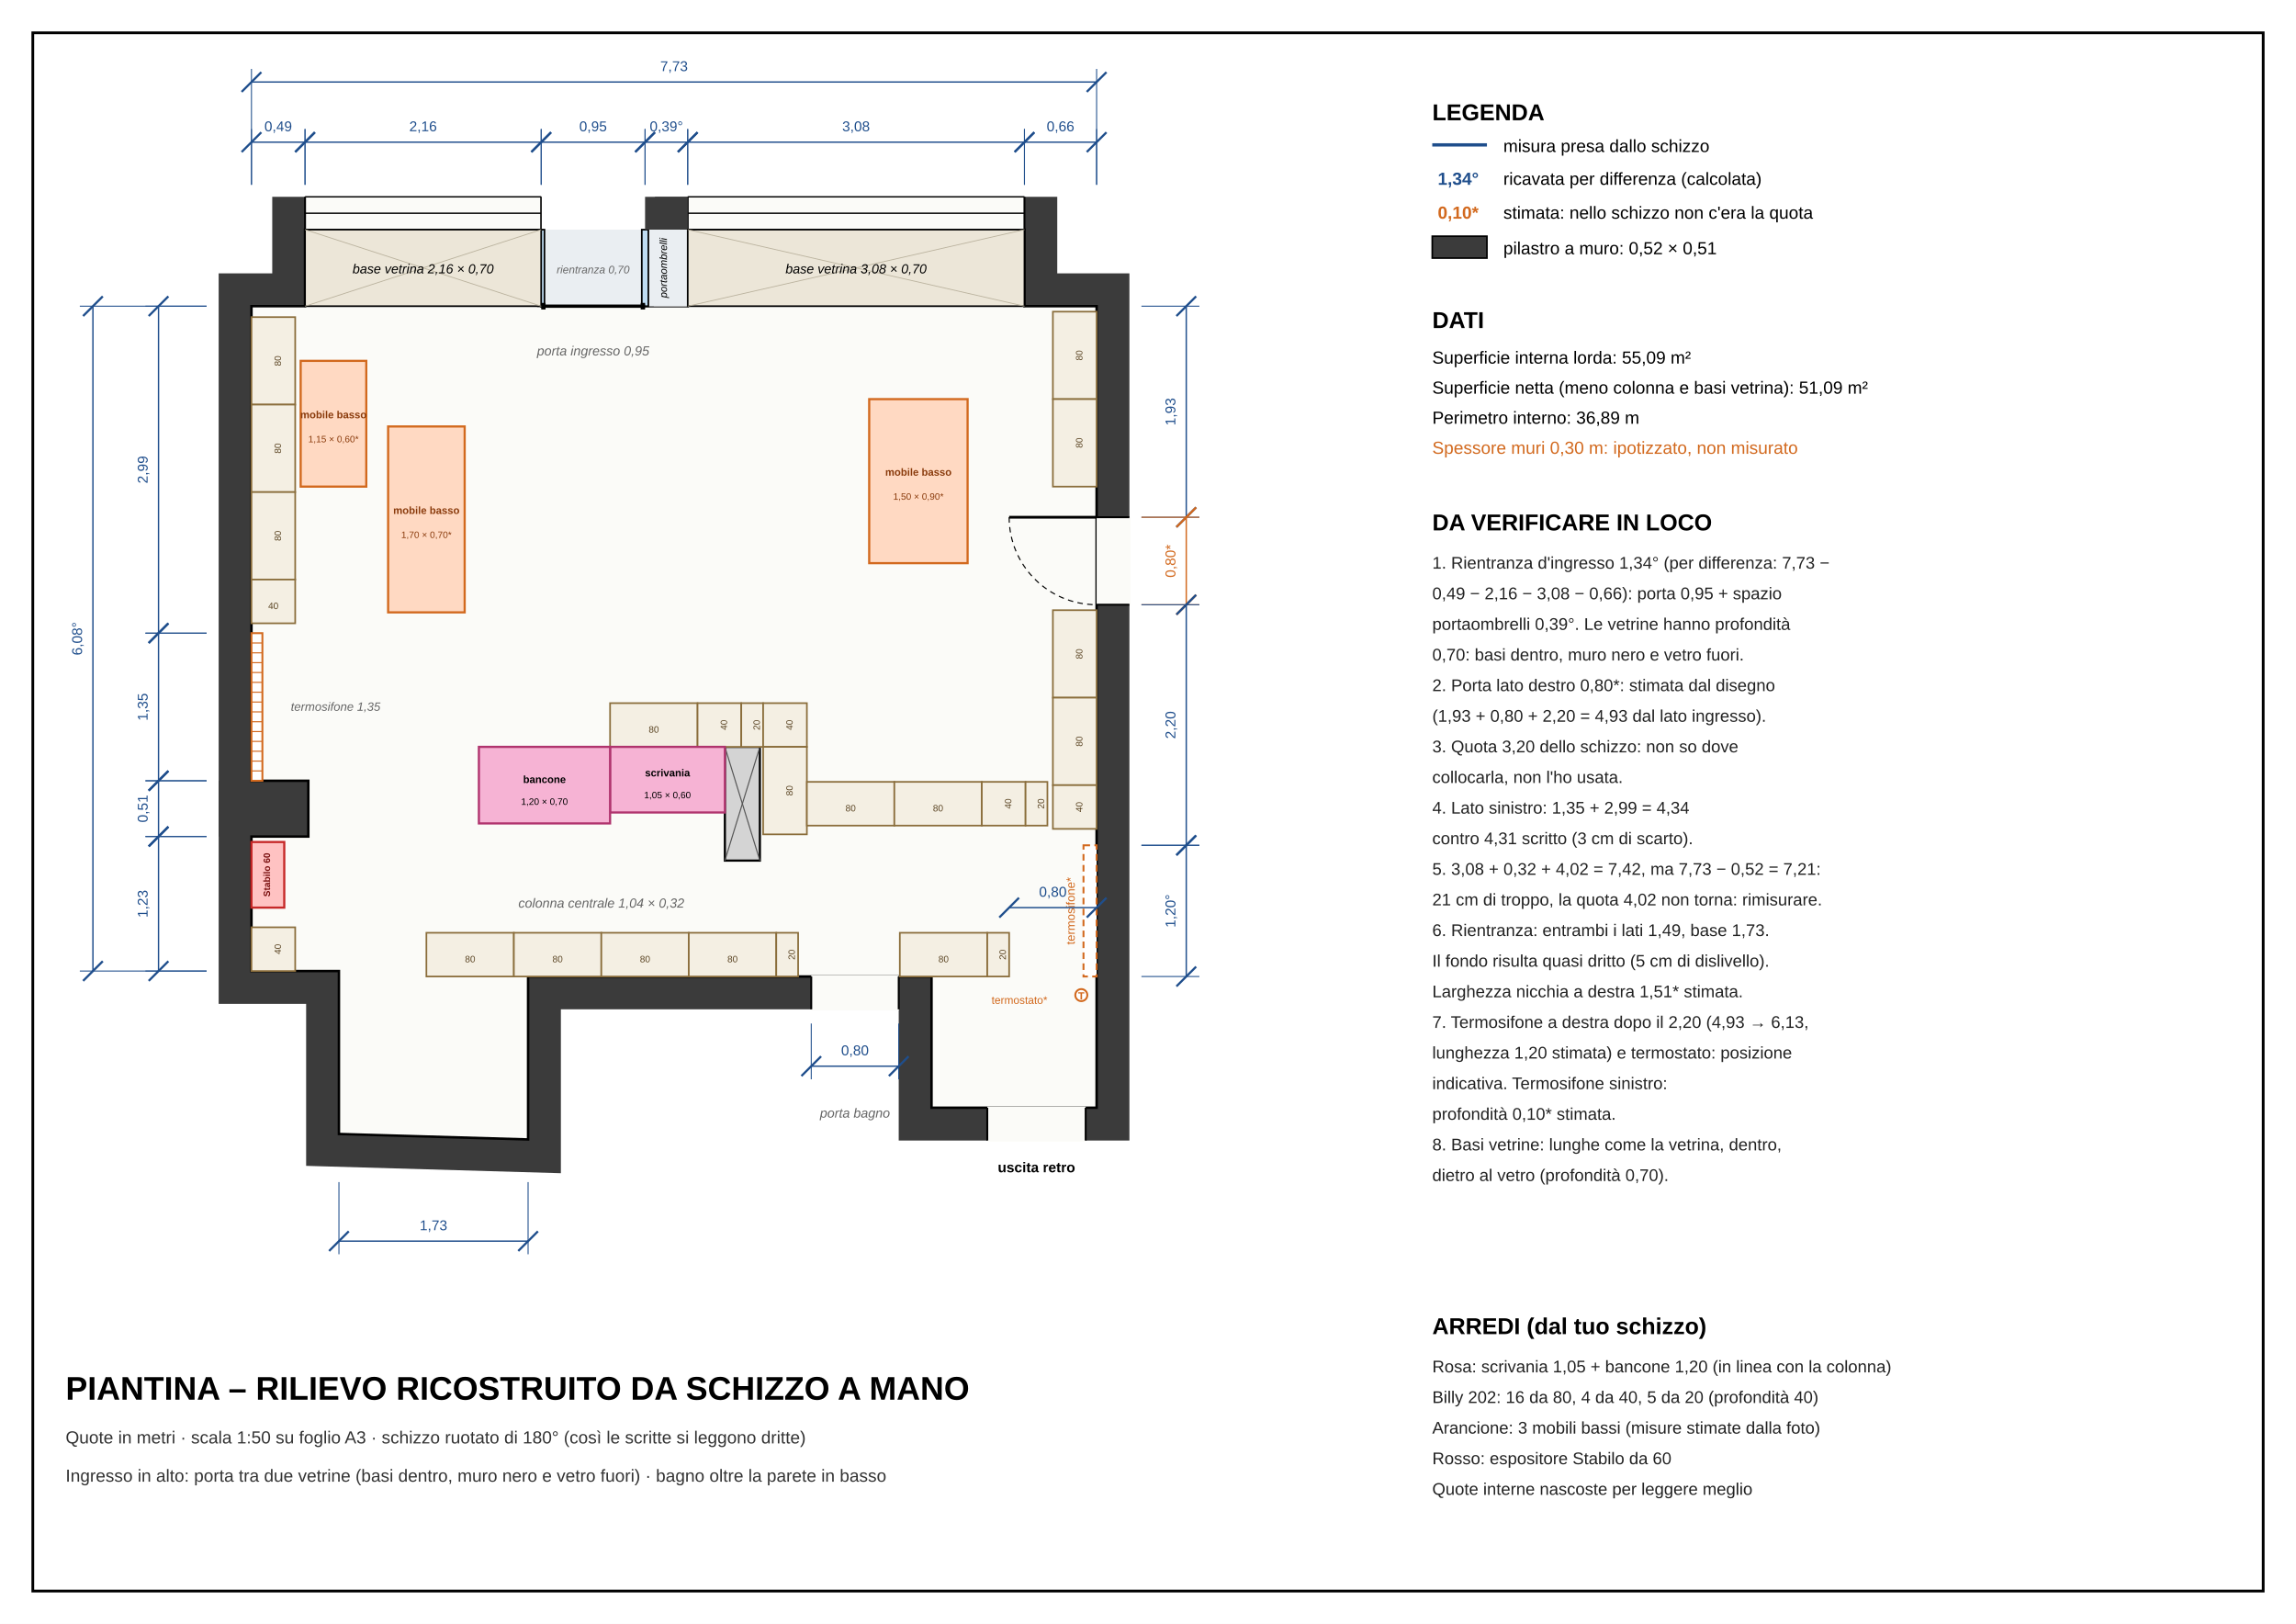
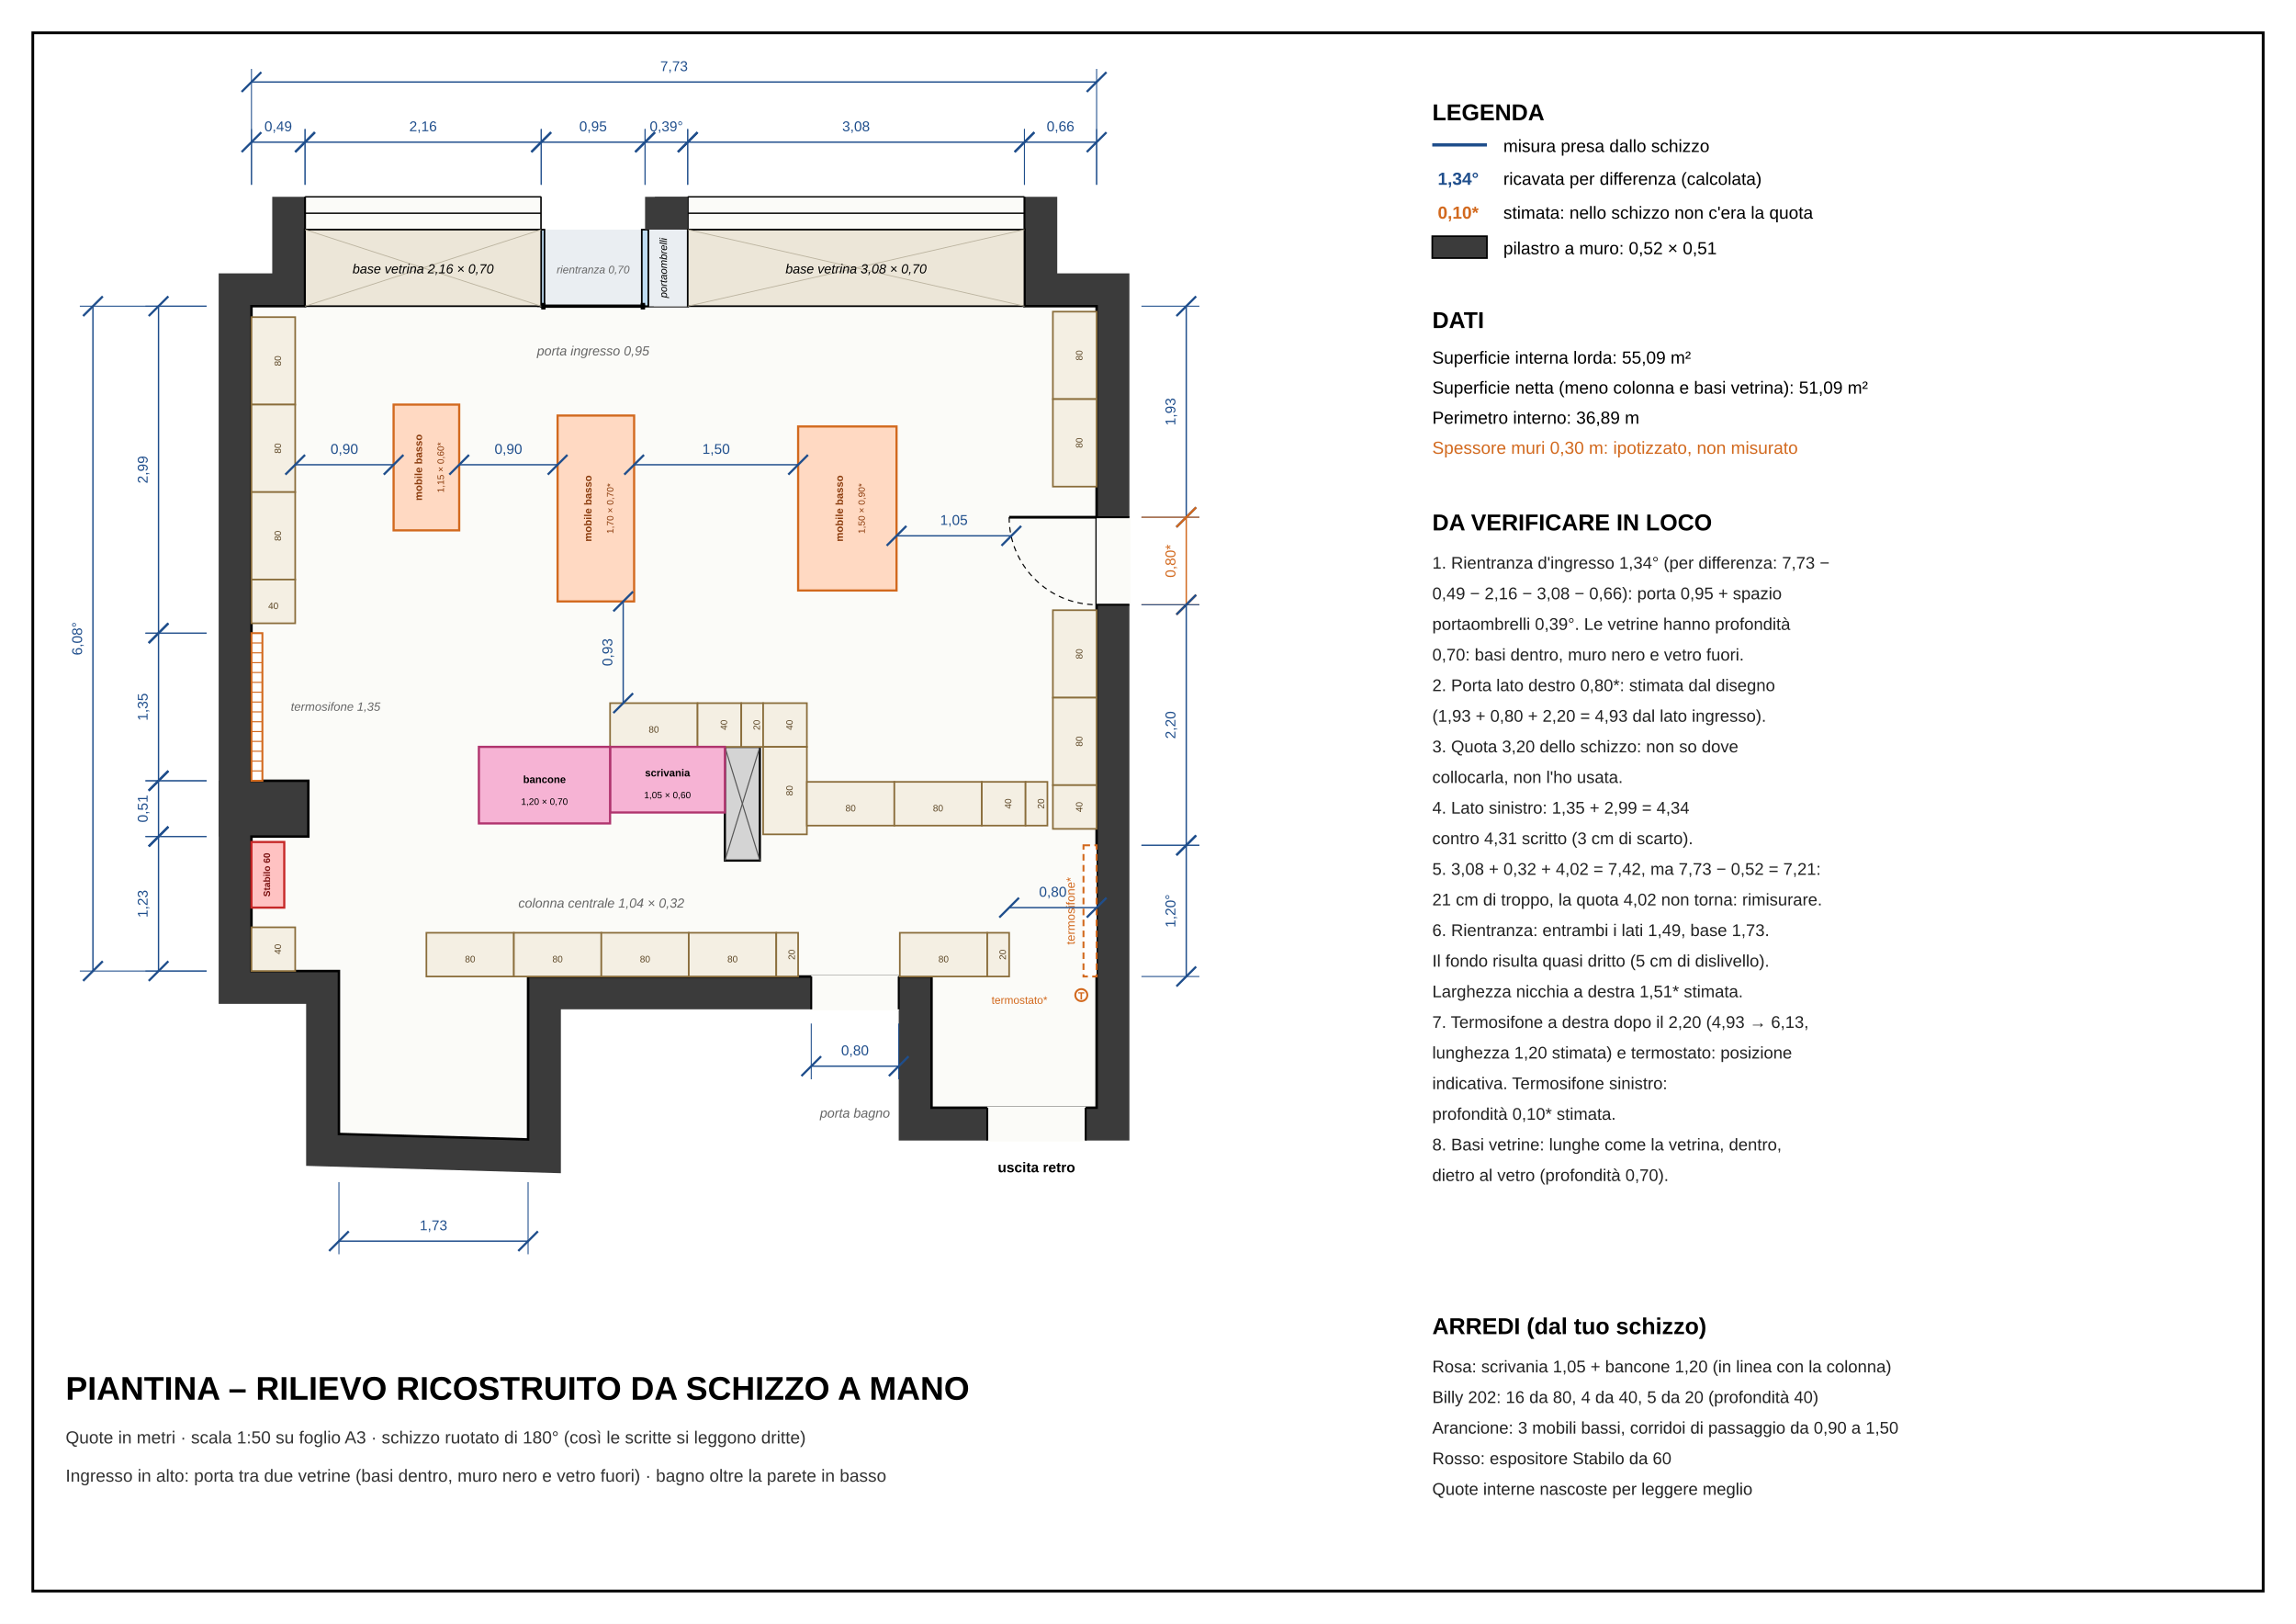
<svg xmlns="http://www.w3.org/2000/svg" width="420mm" height="297mm" viewBox="0 0 420 297" font-family="Arial, Helvetica, sans-serif">
  <defs>
    <pattern id="hatch" width="1.6" height="1.6" patternUnits="userSpaceOnUse" patternTransform="rotate(45)">
      <line x1="0" y1="0" x2="0" y2="1.6" stroke="#777" stroke-width="0.25" />
    </pattern>
  </defs>
  <rect width="420" height="297" fill="#ffffff" />
  <rect x="6" y="6" width="408" height="285" fill="none" stroke="#000" stroke-width="0.5" />
  <polygon points="46.00,56.00 55.80,56.00 55.80,42.00 99.00,42.00 99.00,56.00 125.80,56.00 125.80,42.00 187.40,42.00 187.40,56.00 200.60,56.00 200.60,202.60 170.40,202.60 170.40,178.60 96.60,178.60 96.60,208.40 62.00,207.40 62.00,177.60 46.00,177.60 46.00,153.00 56.40,153.00 56.40,142.80 46.00,142.80" fill="none" stroke="#3b3b3b" stroke-width="12.00" stroke-linejoin="miter" stroke-miterlimit="10" />
  <polygon points="46.00,56.00 55.80,56.00 55.80,42.00 99.00,42.00 99.00,56.00 125.80,56.00 125.80,42.00 187.40,42.00 187.40,56.00 200.60,56.00 200.60,202.60 170.40,202.60 170.40,178.60 96.60,178.60 96.60,208.40 62.00,207.40 62.00,177.60 46.00,177.60 46.00,153.00 56.40,153.00 56.40,142.80 46.00,142.80" fill="#fbfbf8" stroke="none" />
  <rect x="40.00" y="142.80" width="16.40" height="10.20" fill="#3b3b3b" stroke="none" stroke-width="0.25" />
  <polygon points="46.00,56.00 55.80,56.00 55.80,42.00 99.00,42.00 99.00,56.00 125.80,56.00 125.80,42.00 187.40,42.00 187.40,56.00 200.60,56.00 200.60,202.60 170.40,202.60 170.40,178.60 96.60,178.60 96.60,208.40 62.00,207.40 62.00,177.60 46.00,177.60 46.00,153.00 56.40,153.00 56.40,142.80 46.00,142.80" fill="none" stroke="#000" stroke-width="0.45" stroke-linejoin="miter" />
  <rect x="55.80" y="35.80" width="43.20" height="6.40" fill="#fbfbf8" stroke="none" stroke-width="0.25" />
  <line x1="55.80" y1="36.00" x2="55.80" y2="42.00" stroke="#000" stroke-width="0.35" />
  <line x1="99.00" y1="36.00" x2="99.00" y2="42.00" stroke="#000" stroke-width="0.35" />
  <line x1="55.80" y1="36.00" x2="99.00" y2="36.00" stroke="#000" stroke-width="0.25" />
  <line x1="55.80" y1="39.00" x2="99.00" y2="39.00" stroke="#000" stroke-width="0.25" />
  <line x1="55.80" y1="42.00" x2="99.00" y2="42.00" stroke="#000" stroke-width="0.25" />
  <rect x="125.80" y="35.80" width="61.60" height="6.40" fill="#fbfbf8" stroke="none" stroke-width="0.25" />
  <line x1="125.80" y1="36.00" x2="125.80" y2="42.00" stroke="#000" stroke-width="0.35" />
  <line x1="187.40" y1="36.00" x2="187.40" y2="42.00" stroke="#000" stroke-width="0.35" />
  <line x1="125.80" y1="36.00" x2="187.40" y2="36.00" stroke="#000" stroke-width="0.25" />
  <line x1="125.80" y1="39.00" x2="187.40" y2="39.00" stroke="#000" stroke-width="0.25" />
  <line x1="125.80" y1="42.00" x2="187.40" y2="42.00" stroke="#000" stroke-width="0.25" />
  <rect x="99.00" y="42.00" width="6.20" height="14.00" fill="#fbfbf8" stroke="none" stroke-width="0.25" />
  <rect x="99.10" y="35.80" width="6.30" height="6.30" fill="#ffffff" stroke="none" stroke-width="0.25" />
  <rect x="119.60" y="42.00" width="6.20" height="14.00" fill="#fbfbf8" stroke="none" stroke-width="0.25" />
  <rect x="99.00" y="49.80" width="26.80" height="6.20" fill="#fbfbf8" stroke="none" stroke-width="0.25" />
  <line x1="99.00" y1="50.00" x2="99.00" y2="56.00" stroke="#000" stroke-width="0.35" />
  <line x1="125.80" y1="50.00" x2="125.80" y2="56.00" stroke="#000" stroke-width="0.35" />
  <rect x="99.00" y="42.00" width="26.80" height="14.00" fill="#eaeef2" stroke="none" stroke-width="0.25" />
  <rect x="98.40" y="42.00" width="1.20" height="14.00" fill="#bfdcf2" stroke="#000" stroke-width="0.3" />
  <rect x="117.40" y="42.00" width="1.20" height="14.00" fill="#bfdcf2" stroke="#000" stroke-width="0.3" />
  <line x1="99.00" y1="56.00" x2="118.00" y2="56.00" stroke="#000" stroke-width="0.6" />
  <rect x="99.00" y="55.40" width="0.80" height="1.20" fill="#000" stroke="none" stroke-width="0.25" />
  <rect x="117.20" y="55.40" width="0.80" height="1.20" fill="#000" stroke="none" stroke-width="0.25" />
  <rect x="118.00" y="36.00" width="7.80" height="6.00" fill="#3b3b3b" stroke="none" stroke-width="0.25" />
  <rect x="200.60" y="94.60" width="6.20" height="16.00" fill="#fbfbf8" stroke="none" stroke-width="0.25" />
  <line x1="200.60" y1="94.60" x2="206.60" y2="94.60" stroke="#000" stroke-width="0.35" />
  <line x1="200.60" y1="110.60" x2="206.60" y2="110.60" stroke="#000" stroke-width="0.35" />
  <line x1="200.60" y1="94.60" x2="184.60" y2="94.60" stroke="#000" stroke-width="0.5" />
  <path d="M 184.60 94.60 A 16.00 16.00 0 0 0 200.60 110.60" fill="none" stroke="#000" stroke-width="0.2" stroke-dasharray="1 0.8" />
  <rect x="148.40" y="178.40" width="16.00" height="6.40" fill="#fbfbf8" stroke="none" stroke-width="0.25" />
  <line x1="148.40" y1="178.60" x2="148.40" y2="184.60" stroke="#000" stroke-width="0.35" />
  <line x1="164.40" y1="178.60" x2="164.40" y2="184.60" stroke="#000" stroke-width="0.35" />
  <rect x="180.60" y="202.40" width="18.00" height="6.40" fill="#fbfbf8" stroke="none" stroke-width="0.25" />
  <line x1="180.60" y1="202.60" x2="180.60" y2="208.60" stroke="#000" stroke-width="0.35" />
  <line x1="198.60" y1="202.60" x2="198.60" y2="208.60" stroke="#000" stroke-width="0.35" />
  <rect x="180.60" y="202.40" width="18.00" height="6.40" fill="none" stroke="none" stroke-width="0.25" />
  <rect x="55.80" y="42.00" width="43.20" height="14.00" fill="#ece6d8" stroke="#000" stroke-width="0.3" />
  <line x1="55.80" y1="42.00" x2="99.00" y2="56.00" stroke="#bbb39f" stroke-width="0.15" />
  <line x1="55.80" y1="56.00" x2="99.00" y2="42.00" stroke="#bbb39f" stroke-width="0.15" />
  <rect x="125.80" y="42.00" width="61.60" height="14.00" fill="#ece6d8" stroke="#000" stroke-width="0.3" />
  <line x1="125.80" y1="42.00" x2="187.40" y2="56.00" stroke="#bbb39f" stroke-width="0.15" />
  <line x1="125.80" y1="56.00" x2="187.40" y2="42.00" stroke="#bbb39f" stroke-width="0.15" />
  <rect x="132.60" y="136.60" width="6.40" height="20.80" fill="#d4d4d4" stroke="#000" stroke-width="0.4" />
  <line x1="132.60" y1="136.60" x2="139.00" y2="157.40" stroke="#555" stroke-width="0.2" />
  <line x1="139.00" y1="136.60" x2="132.60" y2="157.40" stroke="#555" stroke-width="0.2" />
  <rect x="46.00" y="115.80" width="2.00" height="27.00" fill="#fff" stroke="#d2691e" stroke-width="0.35" />
  <line x1="46.00" y1="117.60" x2="48.00" y2="117.60" stroke="#d2691e" stroke-width="0.2" />
  <line x1="46.00" y1="119.40" x2="48.00" y2="119.40" stroke="#d2691e" stroke-width="0.2" />
  <line x1="46.00" y1="121.20" x2="48.00" y2="121.20" stroke="#d2691e" stroke-width="0.2" />
  <line x1="46.00" y1="123.00" x2="48.00" y2="123.00" stroke="#d2691e" stroke-width="0.2" />
  <line x1="46.00" y1="124.80" x2="48.00" y2="124.80" stroke="#d2691e" stroke-width="0.2" />
  <line x1="46.00" y1="126.60" x2="48.00" y2="126.60" stroke="#d2691e" stroke-width="0.2" />
  <line x1="46.00" y1="128.40" x2="48.00" y2="128.40" stroke="#d2691e" stroke-width="0.2" />
  <line x1="46.00" y1="130.20" x2="48.00" y2="130.20" stroke="#d2691e" stroke-width="0.2" />
  <line x1="46.00" y1="132.00" x2="48.00" y2="132.00" stroke="#d2691e" stroke-width="0.2" />
  <line x1="46.00" y1="133.80" x2="48.00" y2="133.80" stroke="#d2691e" stroke-width="0.2" />
  <line x1="46.00" y1="135.60" x2="48.00" y2="135.60" stroke="#d2691e" stroke-width="0.2" />
  <line x1="46.00" y1="137.40" x2="48.00" y2="137.40" stroke="#d2691e" stroke-width="0.2" />
  <line x1="46.00" y1="139.20" x2="48.00" y2="139.20" stroke="#d2691e" stroke-width="0.2" />
  <line x1="46.00" y1="141.00" x2="48.00" y2="141.00" stroke="#d2691e" stroke-width="0.2" />
  <rect x="198.20" y="154.60" width="2.40" height="24.00" fill="#fff" stroke="#d2691e" stroke-width="0.35" stroke-dasharray="1.2 0.8" />
  <text x="196.60" y="166.60" font-size="2.2" fill="#d2691e" text-anchor="middle" font-weight="normal" font-style="normal" transform="rotate(-90 196.60 166.60)">termosifone*</text>
  <circle cx="197.80" cy="182.00" r="1.1" fill="#fff" stroke="#d2691e" stroke-width="0.35" />
  <text x="197.80" y="182.80" font-size="1.9" fill="#d2691e" text-anchor="middle" font-weight="bold">T</text>
  <text x="191.60" y="183.60" font-size="2.0" fill="#d2691e" text-anchor="end" font-weight="normal" font-style="normal">termostato*</text>
  <text x="77.40" y="50.00" font-size="2.4" fill="#000" text-anchor="middle" font-weight="normal" font-style="italic">base vetrina 2,16 × 0,70</text>
  <text x="156.60" y="50.00" font-size="2.4" fill="#000" text-anchor="middle" font-weight="normal" font-style="italic">base vetrina 3,08 × 0,70</text>
  <text x="108.50" y="65.00" font-size="2.4" fill="#666666" text-anchor="middle" font-weight="normal" font-style="italic">porta ingresso 0,95</text>
  <text x="108.50" y="50.00" font-size="2.0" fill="#666666" text-anchor="middle" font-weight="normal" font-style="italic">rientranza 0,70</text>
  <text x="122.00" y="49.00" font-size="1.9" fill="#000" text-anchor="middle" font-weight="normal" font-style="italic" transform="rotate(-90 122.00 49.00)">portaombrelli</text>
  <text x="110.00" y="166.00" font-size="2.4" fill="#666666" text-anchor="middle" font-weight="normal" font-style="italic">colonna centrale 1,04 × 0,32</text>
  <text x="53.20" y="130.00" font-size="2.2" fill="#666666" text-anchor="start" font-weight="normal" font-style="italic">termosifone 1,35</text>
  <text x="156.40" y="204.40" font-size="2.4" fill="#666666" text-anchor="middle" font-weight="normal" font-style="italic">porta bagno</text>
  <text x="189.60" y="214.40" font-size="2.6" fill="#000" text-anchor="middle" font-weight="bold" font-style="normal">uscita retro</text>
  <rect x="46.00" y="58.00" width="8.00" height="16.00" fill="#f4efe3" stroke="#8a6d3b" stroke-width="0.3" />
  <text x="51.40" y="66.00" font-size="1.7" fill="#5b4524" text-anchor="middle" font-weight="normal" font-style="normal" transform="rotate(-90 51.40 66.00)">80</text>
  <rect x="46.00" y="74.00" width="8.00" height="16.00" fill="#f4efe3" stroke="#8a6d3b" stroke-width="0.3" />
  <text x="51.40" y="82.00" font-size="1.7" fill="#5b4524" text-anchor="middle" font-weight="normal" font-style="normal" transform="rotate(-90 51.40 82.00)">80</text>
  <rect x="46.00" y="90.00" width="8.00" height="16.00" fill="#f4efe3" stroke="#8a6d3b" stroke-width="0.3" />
  <text x="51.40" y="98.00" font-size="1.7" fill="#5b4524" text-anchor="middle" font-weight="normal" font-style="normal" transform="rotate(-90 51.40 98.00)">80</text>
  <rect x="46.00" y="106.00" width="8.00" height="8.00" fill="#f4efe3" stroke="#8a6d3b" stroke-width="0.3" />
  <text x="50.00" y="111.40" font-size="1.7" fill="#5b4524" text-anchor="middle" font-weight="normal" font-style="normal">40</text>
  <rect x="46.00" y="169.60" width="8.00" height="8.00" fill="#f4efe3" stroke="#8a6d3b" stroke-width="0.3" />
  <text x="51.40" y="173.60" font-size="1.7" fill="#5b4524" text-anchor="middle" font-weight="normal" font-style="normal" transform="rotate(-90 51.40 173.60)">40</text>
  <rect x="78.00" y="170.60" width="16.00" height="8.00" fill="#f4efe3" stroke="#8a6d3b" stroke-width="0.3" />
  <text x="86.00" y="176.00" font-size="1.7" fill="#5b4524" text-anchor="middle" font-weight="normal" font-style="normal">80</text>
  <rect x="94.00" y="170.60" width="16.00" height="8.00" fill="#f4efe3" stroke="#8a6d3b" stroke-width="0.3" />
  <text x="102.00" y="176.00" font-size="1.7" fill="#5b4524" text-anchor="middle" font-weight="normal" font-style="normal">80</text>
  <rect x="110.00" y="170.60" width="16.00" height="8.00" fill="#f4efe3" stroke="#8a6d3b" stroke-width="0.3" />
  <text x="118.00" y="176.00" font-size="1.7" fill="#5b4524" text-anchor="middle" font-weight="normal" font-style="normal">80</text>
  <rect x="126.00" y="170.60" width="16.00" height="8.00" fill="#f4efe3" stroke="#8a6d3b" stroke-width="0.3" />
  <text x="134.00" y="176.00" font-size="1.7" fill="#5b4524" text-anchor="middle" font-weight="normal" font-style="normal">80</text>
  <rect x="142.00" y="170.60" width="4.00" height="8.00" fill="#f4efe3" stroke="#8a6d3b" stroke-width="0.3" />
  <text x="145.40" y="174.60" font-size="1.7" fill="#5b4524" text-anchor="middle" font-weight="normal" font-style="normal" transform="rotate(-90 145.40 174.60)">20</text>
  <rect x="164.60" y="170.60" width="16.00" height="8.00" fill="#f4efe3" stroke="#8a6d3b" stroke-width="0.3" />
  <text x="172.60" y="176.00" font-size="1.7" fill="#5b4524" text-anchor="middle" font-weight="normal" font-style="normal">80</text>
  <rect x="180.60" y="170.60" width="4.00" height="8.00" fill="#f4efe3" stroke="#8a6d3b" stroke-width="0.3" />
  <text x="184.00" y="174.60" font-size="1.7" fill="#5b4524" text-anchor="middle" font-weight="normal" font-style="normal" transform="rotate(-90 184.00 174.60)">20</text>
  <line x1="184.60" y1="166.00" x2="200.60" y2="166.00" stroke="#1f4e8c" stroke-width="0.25" />
  <line x1="182.80" y1="167.80" x2="186.40" y2="164.20" stroke="#1f4e8c" stroke-width="0.4" />
  <line x1="198.80" y1="167.80" x2="202.40" y2="164.20" stroke="#1f4e8c" stroke-width="0.4" />
  <text x="192.60" y="164.00" font-size="2.6" fill="#1f4e8c" text-anchor="middle" font-weight="normal" font-style="normal">0,80</text>
  <rect x="192.60" y="57.00" width="8.00" height="16.00" fill="#f4efe3" stroke="#8a6d3b" stroke-width="0.3" />
  <text x="198.00" y="65.00" font-size="1.7" fill="#5b4524" text-anchor="middle" font-weight="normal" font-style="normal" transform="rotate(-90 198.00 65.00)">80</text>
  <rect x="192.60" y="73.00" width="8.00" height="16.00" fill="#f4efe3" stroke="#8a6d3b" stroke-width="0.3" />
  <text x="198.00" y="81.00" font-size="1.7" fill="#5b4524" text-anchor="middle" font-weight="normal" font-style="normal" transform="rotate(-90 198.00 81.00)">80</text>
  <rect x="192.60" y="111.60" width="8.00" height="16.00" fill="#f4efe3" stroke="#8a6d3b" stroke-width="0.3" />
  <text x="198.00" y="119.60" font-size="1.7" fill="#5b4524" text-anchor="middle" font-weight="normal" font-style="normal" transform="rotate(-90 198.00 119.60)">80</text>
  <rect x="192.60" y="127.60" width="8.00" height="16.00" fill="#f4efe3" stroke="#8a6d3b" stroke-width="0.3" />
  <text x="198.00" y="135.60" font-size="1.7" fill="#5b4524" text-anchor="middle" font-weight="normal" font-style="normal" transform="rotate(-90 198.00 135.60)">80</text>
  <rect x="192.60" y="143.60" width="8.00" height="8.00" fill="#f4efe3" stroke="#8a6d3b" stroke-width="0.3" />
  <text x="198.00" y="147.60" font-size="1.7" fill="#5b4524" text-anchor="middle" font-weight="normal" font-style="normal" transform="rotate(-90 198.00 147.60)">40</text>
  <rect x="111.60" y="128.60" width="16.00" height="8.00" fill="#f4efe3" stroke="#8a6d3b" stroke-width="0.3" />
  <text x="119.60" y="134.00" font-size="1.7" fill="#5b4524" text-anchor="middle" font-weight="normal" font-style="normal">80</text>
  <rect x="127.60" y="128.60" width="8.00" height="8.00" fill="#f4efe3" stroke="#8a6d3b" stroke-width="0.3" />
  <text x="133.00" y="132.60" font-size="1.7" fill="#5b4524" text-anchor="middle" font-weight="normal" font-style="normal" transform="rotate(-90 133.00 132.60)">40</text>
  <rect x="135.60" y="128.60" width="4.00" height="8.00" fill="#f4efe3" stroke="#8a6d3b" stroke-width="0.3" />
  <text x="139.00" y="132.60" font-size="1.7" fill="#5b4524" text-anchor="middle" font-weight="normal" font-style="normal" transform="rotate(-90 139.00 132.60)">20</text>
  <rect x="139.60" y="128.60" width="8.00" height="8.00" fill="#f4efe3" stroke="#8a6d3b" stroke-width="0.3" />
  <text x="145.00" y="132.60" font-size="1.7" fill="#5b4524" text-anchor="middle" font-weight="normal" font-style="normal" transform="rotate(-90 145.00 132.60)">40</text>
  <rect x="139.60" y="136.60" width="8.00" height="16.00" fill="#f4efe3" stroke="#8a6d3b" stroke-width="0.3" />
  <text x="145.00" y="144.60" font-size="1.7" fill="#5b4524" text-anchor="middle" font-weight="normal" font-style="normal" transform="rotate(-90 145.00 144.60)">80</text>
  <rect x="147.60" y="143.00" width="16.00" height="8.00" fill="#f4efe3" stroke="#8a6d3b" stroke-width="0.3" />
  <text x="155.60" y="148.40" font-size="1.7" fill="#5b4524" text-anchor="middle" font-weight="normal" font-style="normal">80</text>
  <rect x="163.60" y="143.00" width="16.00" height="8.00" fill="#f4efe3" stroke="#8a6d3b" stroke-width="0.3" />
  <text x="171.60" y="148.40" font-size="1.7" fill="#5b4524" text-anchor="middle" font-weight="normal" font-style="normal">80</text>
  <rect x="179.60" y="143.00" width="8.00" height="8.00" fill="#f4efe3" stroke="#8a6d3b" stroke-width="0.3" />
  <text x="185.00" y="147.00" font-size="1.7" fill="#5b4524" text-anchor="middle" font-weight="normal" font-style="normal" transform="rotate(-90 185.00 147.00)">40</text>
  <rect x="187.60" y="143.00" width="4.00" height="8.00" fill="#f4efe3" stroke="#8a6d3b" stroke-width="0.3" />
  <text x="191.00" y="147.00" font-size="1.7" fill="#5b4524" text-anchor="middle" font-weight="normal" font-style="normal" transform="rotate(-90 191.00 147.00)">20</text>
  <rect x="111.60" y="136.60" width="21.00" height="12.00" fill="#f6b3d4" stroke="#b0346e" stroke-width="0.4" />
  <text x="122.10" y="142.00" font-size="1.9" fill="#000" text-anchor="middle" font-weight="bold" font-style="normal">scrivania</text>
  <text x="122.10" y="146.00" font-size="1.7" fill="#000" text-anchor="middle" font-weight="normal" font-style="normal">1,05 × 0,60</text>
  <rect x="87.60" y="136.60" width="24.00" height="14.00" fill="#f6b3d4" stroke="#b0346e" stroke-width="0.4" />
  <text x="99.60" y="143.20" font-size="1.9" fill="#000" text-anchor="middle" font-weight="bold" font-style="normal">bancone</text>
  <text x="99.60" y="147.20" font-size="1.7" fill="#000" text-anchor="middle" font-weight="normal" font-style="normal">1,20 × 0,70</text>
-   <rect x="55.00" y="66.00" width="12.00" height="23.00" fill="#ffd9c2" stroke="#d2691e" stroke-width="0.4" />
-   <text x="61.00" y="76.50" font-size="1.9" fill="#8a3b0c" text-anchor="middle" font-weight="bold" font-style="normal">mobile basso</text>
-   <text x="61.00" y="80.90" font-size="1.7" fill="#8a3b0c" text-anchor="middle" font-weight="normal" font-style="normal">1,15 × 0,60*</text>
-   <rect x="71.00" y="78.00" width="14.00" height="34.00" fill="#ffd9c2" stroke="#d2691e" stroke-width="0.4" />
-   <text x="78.00" y="94.00" font-size="1.9" fill="#8a3b0c" text-anchor="middle" font-weight="bold" font-style="normal">mobile basso</text>
-   <text x="78.00" y="98.40" font-size="1.7" fill="#8a3b0c" text-anchor="middle" font-weight="normal" font-style="normal">1,70 × 0,70*</text>
-   <rect x="159.00" y="73.00" width="18.00" height="30.00" fill="#ffd9c2" stroke="#d2691e" stroke-width="0.4" />
-   <text x="168.00" y="87.00" font-size="1.9" fill="#8a3b0c" text-anchor="middle" font-weight="bold" font-style="normal">mobile basso</text>
-   <text x="168.00" y="91.40" font-size="1.7" fill="#8a3b0c" text-anchor="middle" font-weight="normal" font-style="normal">1,50 × 0,90*</text>
+   <rect x="72.00" y="74.00" width="12.00" height="23.00" fill="#ffd9c2" stroke="#d2691e" stroke-width="0.4" />
+   <text x="77.20" y="85.50" font-size="1.9" fill="#8a3b0c" text-anchor="middle" font-weight="bold" font-style="normal" transform="rotate(-90 77.20 85.50)">mobile basso</text>
+   <text x="81.20" y="85.50" font-size="1.7" fill="#8a3b0c" text-anchor="middle" font-weight="normal" font-style="normal" transform="rotate(-90 81.20 85.50)">1,15 × 0,60*</text>
+   <rect x="102.00" y="76.00" width="14.00" height="34.00" fill="#ffd9c2" stroke="#d2691e" stroke-width="0.4" />
+   <text x="108.20" y="93.00" font-size="1.9" fill="#8a3b0c" text-anchor="middle" font-weight="bold" font-style="normal" transform="rotate(-90 108.20 93.00)">mobile basso</text>
+   <text x="112.20" y="93.00" font-size="1.7" fill="#8a3b0c" text-anchor="middle" font-weight="normal" font-style="normal" transform="rotate(-90 112.20 93.00)">1,70 × 0,70*</text>
+   <rect x="146.00" y="78.00" width="18.00" height="30.00" fill="#ffd9c2" stroke="#d2691e" stroke-width="0.4" />
+   <text x="154.20" y="93.00" font-size="1.9" fill="#8a3b0c" text-anchor="middle" font-weight="bold" font-style="normal" transform="rotate(-90 154.20 93.00)">mobile basso</text>
+   <text x="158.20" y="93.00" font-size="1.7" fill="#8a3b0c" text-anchor="middle" font-weight="normal" font-style="normal" transform="rotate(-90 158.20 93.00)">1,50 × 0,90*</text>
+   <line x1="54.00" y1="85.00" x2="72.00" y2="85.00" stroke="#1f4e8c" stroke-width="0.25" />
+   <line x1="52.20" y1="86.80" x2="55.80" y2="83.20" stroke="#1f4e8c" stroke-width="0.4" />
+   <line x1="70.20" y1="86.80" x2="73.80" y2="83.20" stroke="#1f4e8c" stroke-width="0.4" />
+   <text x="63.00" y="83.00" font-size="2.6" fill="#1f4e8c" text-anchor="middle" font-weight="normal" font-style="normal">0,90</text>
+   <line x1="84.00" y1="85.00" x2="102.00" y2="85.00" stroke="#1f4e8c" stroke-width="0.25" />
+   <line x1="82.20" y1="86.80" x2="85.80" y2="83.20" stroke="#1f4e8c" stroke-width="0.4" />
+   <line x1="100.20" y1="86.80" x2="103.80" y2="83.20" stroke="#1f4e8c" stroke-width="0.4" />
+   <text x="93.00" y="83.00" font-size="2.6" fill="#1f4e8c" text-anchor="middle" font-weight="normal" font-style="normal">0,90</text>
+   <line x1="116.00" y1="85.00" x2="146.00" y2="85.00" stroke="#1f4e8c" stroke-width="0.25" />
+   <line x1="114.20" y1="86.80" x2="117.80" y2="83.20" stroke="#1f4e8c" stroke-width="0.4" />
+   <line x1="144.20" y1="86.80" x2="147.80" y2="83.20" stroke="#1f4e8c" stroke-width="0.4" />
+   <text x="131.00" y="83.00" font-size="2.6" fill="#1f4e8c" text-anchor="middle" font-weight="normal" font-style="normal">1,50</text>
+   <line x1="164.00" y1="98.00" x2="185.00" y2="98.00" stroke="#1f4e8c" stroke-width="0.25" />
+   <line x1="162.20" y1="99.80" x2="165.80" y2="96.20" stroke="#1f4e8c" stroke-width="0.4" />
+   <line x1="183.20" y1="99.80" x2="186.80" y2="96.20" stroke="#1f4e8c" stroke-width="0.4" />
+   <text x="174.50" y="96.00" font-size="2.6" fill="#1f4e8c" text-anchor="middle" font-weight="normal" font-style="normal">1,05</text>
+   <line x1="114.00" y1="110.00" x2="114.00" y2="128.60" stroke="#1f4e8c" stroke-width="0.25" />
+   <line x1="112.20" y1="111.80" x2="115.80" y2="108.20" stroke="#1f4e8c" stroke-width="0.4" />
+   <line x1="112.20" y1="130.40" x2="115.80" y2="126.80" stroke="#1f4e8c" stroke-width="0.4" />
+   <text x="112.00" y="119.30" font-size="2.6" fill="#1f4e8c" text-anchor="middle" font-weight="normal" font-style="normal" transform="rotate(-90 112.00 119.30)">0,93</text>
  <rect x="46.00" y="154.00" width="6.00" height="12.00" fill="#ffc2c2" stroke="#c62828" stroke-width="0.4" />
  <text x="49.40" y="160.00" font-size="1.7" fill="#7a1010" text-anchor="middle" font-weight="bold" font-style="normal" transform="rotate(-90 49.40 160.00)">Stabilo 60</text>
  <line x1="46.00" y1="33.80" x2="46.00" y2="23.60" stroke="#1f4e8c" stroke-width="0.18" />
  <line x1="55.80" y1="33.80" x2="55.80" y2="23.60" stroke="#1f4e8c" stroke-width="0.18" />
  <line x1="46.00" y1="26.00" x2="55.80" y2="26.00" stroke="#1f4e8c" stroke-width="0.25" />
  <line x1="44.20" y1="27.80" x2="47.80" y2="24.20" stroke="#1f4e8c" stroke-width="0.4" />
  <line x1="54.00" y1="27.80" x2="57.60" y2="24.20" stroke="#1f4e8c" stroke-width="0.4" />
  <text x="50.90" y="24.00" font-size="2.6" fill="#1f4e8c" text-anchor="middle" font-weight="normal" font-style="normal">0,49</text>
  <line x1="55.80" y1="33.80" x2="55.80" y2="23.60" stroke="#1f4e8c" stroke-width="0.18" />
  <line x1="99.00" y1="33.80" x2="99.00" y2="23.60" stroke="#1f4e8c" stroke-width="0.18" />
  <line x1="55.80" y1="26.00" x2="99.00" y2="26.00" stroke="#1f4e8c" stroke-width="0.25" />
  <line x1="54.00" y1="27.80" x2="57.60" y2="24.20" stroke="#1f4e8c" stroke-width="0.4" />
  <line x1="97.20" y1="27.80" x2="100.80" y2="24.20" stroke="#1f4e8c" stroke-width="0.4" />
  <text x="77.40" y="24.00" font-size="2.6" fill="#1f4e8c" text-anchor="middle" font-weight="normal" font-style="normal">2,16</text>
  <line x1="99.00" y1="33.80" x2="99.00" y2="23.60" stroke="#1f4e8c" stroke-width="0.18" />
  <line x1="118.00" y1="33.80" x2="118.00" y2="23.60" stroke="#1f4e8c" stroke-width="0.18" />
  <line x1="99.00" y1="26.00" x2="118.00" y2="26.00" stroke="#1f4e8c" stroke-width="0.25" />
  <line x1="97.20" y1="27.80" x2="100.80" y2="24.20" stroke="#1f4e8c" stroke-width="0.4" />
  <line x1="116.20" y1="27.80" x2="119.80" y2="24.20" stroke="#1f4e8c" stroke-width="0.4" />
  <text x="108.50" y="24.00" font-size="2.6" fill="#1f4e8c" text-anchor="middle" font-weight="normal" font-style="normal">0,95</text>
  <line x1="118.00" y1="33.80" x2="118.00" y2="23.60" stroke="#1f4e8c" stroke-width="0.18" />
  <line x1="125.80" y1="33.80" x2="125.80" y2="23.60" stroke="#1f4e8c" stroke-width="0.18" />
  <line x1="118.00" y1="26.00" x2="125.80" y2="26.00" stroke="#1f4e8c" stroke-width="0.25" />
  <line x1="116.20" y1="27.80" x2="119.80" y2="24.20" stroke="#1f4e8c" stroke-width="0.4" />
  <line x1="124.00" y1="27.80" x2="127.60" y2="24.20" stroke="#1f4e8c" stroke-width="0.4" />
  <text x="121.90" y="24.00" font-size="2.6" fill="#1f4e8c" text-anchor="middle" font-weight="normal" font-style="normal">0,39°</text>
  <line x1="125.80" y1="33.80" x2="125.80" y2="23.60" stroke="#1f4e8c" stroke-width="0.18" />
  <line x1="187.40" y1="33.80" x2="187.40" y2="23.60" stroke="#1f4e8c" stroke-width="0.18" />
  <line x1="125.80" y1="26.00" x2="187.40" y2="26.00" stroke="#1f4e8c" stroke-width="0.25" />
  <line x1="124.00" y1="27.80" x2="127.60" y2="24.20" stroke="#1f4e8c" stroke-width="0.4" />
  <line x1="185.60" y1="27.80" x2="189.20" y2="24.20" stroke="#1f4e8c" stroke-width="0.4" />
  <text x="156.60" y="24.00" font-size="2.6" fill="#1f4e8c" text-anchor="middle" font-weight="normal" font-style="normal">3,08</text>
  <line x1="187.40" y1="33.80" x2="187.40" y2="23.60" stroke="#1f4e8c" stroke-width="0.18" />
  <line x1="200.60" y1="33.80" x2="200.60" y2="23.60" stroke="#1f4e8c" stroke-width="0.18" />
  <line x1="187.40" y1="26.00" x2="200.60" y2="26.00" stroke="#1f4e8c" stroke-width="0.25" />
  <line x1="185.60" y1="27.80" x2="189.20" y2="24.20" stroke="#1f4e8c" stroke-width="0.4" />
  <line x1="198.80" y1="27.80" x2="202.40" y2="24.20" stroke="#1f4e8c" stroke-width="0.4" />
  <text x="194.00" y="24.00" font-size="2.6" fill="#1f4e8c" text-anchor="middle" font-weight="normal" font-style="normal">0,66</text>
  <line x1="46.00" y1="33.80" x2="46.00" y2="12.60" stroke="#1f4e8c" stroke-width="0.18" />
  <line x1="200.60" y1="33.80" x2="200.60" y2="12.60" stroke="#1f4e8c" stroke-width="0.18" />
  <line x1="46.00" y1="15.00" x2="200.60" y2="15.00" stroke="#1f4e8c" stroke-width="0.25" />
  <line x1="44.20" y1="16.80" x2="47.80" y2="13.20" stroke="#1f4e8c" stroke-width="0.4" />
  <line x1="198.80" y1="16.80" x2="202.40" y2="13.20" stroke="#1f4e8c" stroke-width="0.4" />
  <text x="123.30" y="13.00" font-size="2.6" fill="#1f4e8c" text-anchor="middle" font-weight="normal" font-style="normal">7,73</text>
  <line x1="208.80" y1="56.00" x2="219.40" y2="56.00" stroke="#1f4e8c" stroke-width="0.18" />
  <line x1="208.80" y1="94.60" x2="219.40" y2="94.60" stroke="#1f4e8c" stroke-width="0.18" />
  <line x1="217.00" y1="56.00" x2="217.00" y2="94.60" stroke="#1f4e8c" stroke-width="0.25" />
  <line x1="215.20" y1="57.80" x2="218.80" y2="54.20" stroke="#1f4e8c" stroke-width="0.4" />
  <line x1="215.20" y1="96.40" x2="218.80" y2="92.80" stroke="#1f4e8c" stroke-width="0.4" />
  <text x="215.00" y="75.30" font-size="2.6" fill="#1f4e8c" text-anchor="middle" font-weight="normal" font-style="normal" transform="rotate(-90 215.00 75.30)">1,93</text>
  <line x1="208.80" y1="94.60" x2="219.40" y2="94.60" stroke="#d2691e" stroke-width="0.18" />
  <line x1="208.80" y1="110.60" x2="219.40" y2="110.60" stroke="#d2691e" stroke-width="0.18" />
  <line x1="217.00" y1="94.60" x2="217.00" y2="110.60" stroke="#d2691e" stroke-width="0.25" />
  <line x1="215.20" y1="96.40" x2="218.80" y2="92.80" stroke="#d2691e" stroke-width="0.4" />
  <line x1="215.20" y1="112.40" x2="218.80" y2="108.80" stroke="#d2691e" stroke-width="0.4" />
  <text x="215.00" y="102.60" font-size="2.6" fill="#d2691e" text-anchor="middle" font-weight="normal" font-style="normal" transform="rotate(-90 215.00 102.60)">0,80*</text>
  <line x1="208.80" y1="110.60" x2="219.40" y2="110.60" stroke="#1f4e8c" stroke-width="0.18" />
  <line x1="208.80" y1="154.60" x2="219.40" y2="154.60" stroke="#1f4e8c" stroke-width="0.18" />
  <line x1="217.00" y1="110.60" x2="217.00" y2="154.60" stroke="#1f4e8c" stroke-width="0.25" />
  <line x1="215.20" y1="112.40" x2="218.80" y2="108.80" stroke="#1f4e8c" stroke-width="0.4" />
  <line x1="215.20" y1="156.40" x2="218.80" y2="152.80" stroke="#1f4e8c" stroke-width="0.4" />
  <text x="215.00" y="132.60" font-size="2.6" fill="#1f4e8c" text-anchor="middle" font-weight="normal" font-style="normal" transform="rotate(-90 215.00 132.60)">2,20</text>
  <line x1="208.80" y1="154.60" x2="219.40" y2="154.60" stroke="#1f4e8c" stroke-width="0.18" />
  <line x1="208.80" y1="178.60" x2="219.40" y2="178.60" stroke="#1f4e8c" stroke-width="0.18" />
  <line x1="217.00" y1="154.60" x2="217.00" y2="178.60" stroke="#1f4e8c" stroke-width="0.25" />
  <line x1="215.20" y1="156.40" x2="218.80" y2="152.80" stroke="#1f4e8c" stroke-width="0.4" />
  <line x1="215.20" y1="180.40" x2="218.80" y2="176.80" stroke="#1f4e8c" stroke-width="0.4" />
  <text x="215.00" y="166.60" font-size="2.6" fill="#1f4e8c" text-anchor="middle" font-weight="normal" font-style="normal" transform="rotate(-90 215.00 166.60)">1,20°</text>
  <line x1="37.80" y1="56.00" x2="26.60" y2="56.00" stroke="#1f4e8c" stroke-width="0.18" />
  <line x1="37.80" y1="115.80" x2="26.60" y2="115.80" stroke="#1f4e8c" stroke-width="0.18" />
  <line x1="29.00" y1="56.00" x2="29.00" y2="115.80" stroke="#1f4e8c" stroke-width="0.25" />
  <line x1="27.20" y1="57.80" x2="30.80" y2="54.20" stroke="#1f4e8c" stroke-width="0.4" />
  <line x1="27.20" y1="117.60" x2="30.80" y2="114.00" stroke="#1f4e8c" stroke-width="0.4" />
  <text x="27.00" y="85.90" font-size="2.6" fill="#1f4e8c" text-anchor="middle" font-weight="normal" font-style="normal" transform="rotate(-90 27.00 85.90)">2,99</text>
  <line x1="37.80" y1="115.80" x2="26.60" y2="115.80" stroke="#1f4e8c" stroke-width="0.18" />
  <line x1="37.80" y1="142.80" x2="26.60" y2="142.80" stroke="#1f4e8c" stroke-width="0.18" />
  <line x1="29.00" y1="115.80" x2="29.00" y2="142.80" stroke="#1f4e8c" stroke-width="0.25" />
  <line x1="27.20" y1="117.60" x2="30.80" y2="114.00" stroke="#1f4e8c" stroke-width="0.4" />
  <line x1="27.20" y1="144.60" x2="30.80" y2="141.00" stroke="#1f4e8c" stroke-width="0.4" />
  <text x="27.00" y="129.30" font-size="2.6" fill="#1f4e8c" text-anchor="middle" font-weight="normal" font-style="normal" transform="rotate(-90 27.00 129.30)">1,35</text>
  <line x1="37.80" y1="142.80" x2="26.60" y2="142.80" stroke="#1f4e8c" stroke-width="0.18" />
  <line x1="37.80" y1="153.00" x2="26.60" y2="153.00" stroke="#1f4e8c" stroke-width="0.18" />
  <line x1="29.00" y1="142.80" x2="29.00" y2="153.00" stroke="#1f4e8c" stroke-width="0.25" />
  <line x1="27.20" y1="144.60" x2="30.80" y2="141.00" stroke="#1f4e8c" stroke-width="0.4" />
  <line x1="27.20" y1="154.80" x2="30.80" y2="151.20" stroke="#1f4e8c" stroke-width="0.4" />
  <text x="27.00" y="147.90" font-size="2.6" fill="#1f4e8c" text-anchor="middle" font-weight="normal" font-style="normal" transform="rotate(-90 27.00 147.90)">0,51</text>
  <line x1="37.80" y1="153.00" x2="26.60" y2="153.00" stroke="#1f4e8c" stroke-width="0.18" />
  <line x1="37.80" y1="177.60" x2="26.60" y2="177.60" stroke="#1f4e8c" stroke-width="0.18" />
  <line x1="29.00" y1="153.00" x2="29.00" y2="177.60" stroke="#1f4e8c" stroke-width="0.25" />
  <line x1="27.20" y1="154.80" x2="30.80" y2="151.20" stroke="#1f4e8c" stroke-width="0.4" />
  <line x1="27.20" y1="179.40" x2="30.80" y2="175.80" stroke="#1f4e8c" stroke-width="0.4" />
  <text x="27.00" y="165.30" font-size="2.6" fill="#1f4e8c" text-anchor="middle" font-weight="normal" font-style="normal" transform="rotate(-90 27.00 165.30)">1,23</text>
  <line x1="37.80" y1="56.00" x2="14.60" y2="56.00" stroke="#1f4e8c" stroke-width="0.18" />
  <line x1="37.80" y1="177.60" x2="14.60" y2="177.60" stroke="#1f4e8c" stroke-width="0.18" />
  <line x1="17.00" y1="56.00" x2="17.00" y2="177.60" stroke="#1f4e8c" stroke-width="0.25" />
  <line x1="15.20" y1="57.80" x2="18.80" y2="54.20" stroke="#1f4e8c" stroke-width="0.4" />
  <line x1="15.20" y1="179.40" x2="18.80" y2="175.80" stroke="#1f4e8c" stroke-width="0.4" />
  <text x="15.00" y="116.80" font-size="2.6" fill="#1f4e8c" text-anchor="middle" font-weight="normal" font-style="normal" transform="rotate(-90 15.00 116.80)">6,08°</text>
  <line x1="62.00" y1="216.20" x2="62.00" y2="229.40" stroke="#1f4e8c" stroke-width="0.18" />
  <line x1="96.60" y1="216.20" x2="96.60" y2="229.40" stroke="#1f4e8c" stroke-width="0.18" />
  <line x1="62.00" y1="227.00" x2="96.60" y2="227.00" stroke="#1f4e8c" stroke-width="0.25" />
  <line x1="60.20" y1="228.80" x2="63.80" y2="225.20" stroke="#1f4e8c" stroke-width="0.4" />
  <line x1="94.80" y1="228.80" x2="98.40" y2="225.20" stroke="#1f4e8c" stroke-width="0.4" />
  <text x="79.30" y="225.00" font-size="2.6" fill="#1f4e8c" text-anchor="middle" font-weight="normal" font-style="normal">1,73</text>
  <line x1="148.40" y1="187.20" x2="148.40" y2="197.40" stroke="#1f4e8c" stroke-width="0.18" />
  <line x1="164.40" y1="187.20" x2="164.40" y2="197.40" stroke="#1f4e8c" stroke-width="0.18" />
  <line x1="148.40" y1="195.00" x2="164.40" y2="195.00" stroke="#1f4e8c" stroke-width="0.25" />
  <line x1="146.60" y1="196.80" x2="150.20" y2="193.20" stroke="#1f4e8c" stroke-width="0.4" />
  <line x1="162.60" y1="196.80" x2="166.20" y2="193.20" stroke="#1f4e8c" stroke-width="0.4" />
  <text x="156.40" y="193.00" font-size="2.6" fill="#1f4e8c" text-anchor="middle" font-weight="normal" font-style="normal">0,80</text>
  <text x="12.00" y="256.00" font-size="6.0" fill="#000" text-anchor="start" font-weight="bold">PIANTINA – RILIEVO RICOSTRUITO DA SCHIZZO A MANO</text>
  <text x="12.00" y="264.00" font-size="3.2" fill="#333" text-anchor="start" font-weight="normal">Quote in metri · scala 1:50 su foglio A3 · schizzo ruotato di 180° (così le scritte si leggono dritte)</text>
  <text x="12.00" y="271.00" font-size="3.2" fill="#333" text-anchor="start" font-weight="normal">Ingresso in alto: porta tra due vetrine (basi dentro, muro nero e vetro fuori) · bagno oltre la parete in basso</text>
  <text x="262.00" y="22.00" font-size="4.2" fill="#000" text-anchor="start" font-weight="bold">LEGENDA</text>
  <line x1="262" y1="26.5" x2="272" y2="26.5" stroke="#1f4e8c" stroke-width="0.6" />
  <text x="275.00" y="27.80" font-size="3.2" fill="#000" text-anchor="start" font-weight="normal">misura presa dallo schizzo</text>
  <text x="263.00" y="33.80" font-size="3.2" fill="#1f4e8c" text-anchor="start" font-weight="bold">1,34°</text>
  <text x="275.00" y="33.80" font-size="3.2" fill="#000" text-anchor="start" font-weight="normal">ricavata per differenza (calcolata)</text>
  <text x="263.00" y="40.00" font-size="3.2" fill="#d2691e" text-anchor="start" font-weight="bold">0,10*</text>
  <text x="275.00" y="40.00" font-size="3.2" fill="#000" text-anchor="start" font-weight="normal">stimata: nello schizzo non c'era la quota</text>
  <rect x="262" y="43.2" width="10" height="4" fill="#3b3b3b" stroke="#000" stroke-width="0.3" />
  <text x="275.00" y="46.50" font-size="3.2" fill="#000" text-anchor="start" font-weight="normal">pilastro a muro: 0,52 × 0,51</text>
  <text x="262.00" y="60.00" font-size="4.2" fill="#000" text-anchor="start" font-weight="bold">DATI</text>
  <text x="262.00" y="66.50" font-size="3.2" fill="#000" text-anchor="start" font-weight="normal">Superficie interna lorda: 55,09 m²</text>
  <text x="262.00" y="72.00" font-size="3.2" fill="#000" text-anchor="start" font-weight="normal">Superficie netta (meno colonna e basi vetrina): 51,09 m²</text>
  <text x="262.00" y="77.50" font-size="3.2" fill="#000" text-anchor="start" font-weight="normal">Perimetro interno: 36,89 m</text>
  <text x="262.00" y="83.00" font-size="3.2" fill="#d2691e" text-anchor="start" font-weight="normal">Spessore muri 0,30 m: ipotizzato, non misurato</text>
  <text x="262.00" y="97.00" font-size="4.2" fill="#000" text-anchor="start" font-weight="bold">DA VERIFICARE IN LOCO</text>
  <text x="262.00" y="104.00" font-size="3.1" fill="#222" text-anchor="start" font-weight="normal">1. Rientranza d'ingresso 1,34° (per differenza: 7,73 −</text>
  <text x="262.00" y="109.60" font-size="3.1" fill="#222" text-anchor="start" font-weight="normal">    0,49 − 2,16 − 3,08 − 0,66): porta 0,95 + spazio</text>
  <text x="262.00" y="115.20" font-size="3.1" fill="#222" text-anchor="start" font-weight="normal">    portaombrelli 0,39°. Le vetrine hanno profondità</text>
  <text x="262.00" y="120.80" font-size="3.1" fill="#222" text-anchor="start" font-weight="normal">    0,70: basi dentro, muro nero e vetro fuori.</text>
  <text x="262.00" y="126.40" font-size="3.1" fill="#222" text-anchor="start" font-weight="normal">2. Porta lato destro 0,80*: stimata dal disegno</text>
  <text x="262.00" y="132.00" font-size="3.1" fill="#222" text-anchor="start" font-weight="normal">    (1,93 + 0,80 + 2,20 = 4,93 dal lato ingresso).</text>
  <text x="262.00" y="137.60" font-size="3.1" fill="#222" text-anchor="start" font-weight="normal">3. Quota 3,20 dello schizzo: non so dove</text>
  <text x="262.00" y="143.20" font-size="3.1" fill="#222" text-anchor="start" font-weight="normal">    collocarla, non l'ho usata.</text>
  <text x="262.00" y="148.80" font-size="3.1" fill="#222" text-anchor="start" font-weight="normal">4. Lato sinistro: 1,35 + 2,99 = 4,34</text>
  <text x="262.00" y="154.40" font-size="3.1" fill="#222" text-anchor="start" font-weight="normal">    contro 4,31 scritto (3 cm di scarto).</text>
  <text x="262.00" y="160.00" font-size="3.1" fill="#222" text-anchor="start" font-weight="normal">5. 3,08 + 0,32 + 4,02 = 7,42, ma 7,73 − 0,52 = 7,21:</text>
  <text x="262.00" y="165.60" font-size="3.1" fill="#222" text-anchor="start" font-weight="normal">    21 cm di troppo, la quota 4,02 non torna: rimisurare.</text>
  <text x="262.00" y="171.20" font-size="3.1" fill="#222" text-anchor="start" font-weight="normal">6. Rientranza: entrambi i lati 1,49, base 1,73.</text>
  <text x="262.00" y="176.80" font-size="3.1" fill="#222" text-anchor="start" font-weight="normal">    Il fondo risulta quasi dritto (5 cm di dislivello).</text>
  <text x="262.00" y="182.40" font-size="3.1" fill="#222" text-anchor="start" font-weight="normal">    Larghezza nicchia a destra 1,51* stimata.</text>
  <text x="262.00" y="188.00" font-size="3.1" fill="#222" text-anchor="start" font-weight="normal">7. Termosifone a destra dopo il 2,20 (4,93 → 6,13,</text>
  <text x="262.00" y="193.60" font-size="3.1" fill="#222" text-anchor="start" font-weight="normal">    lunghezza 1,20 stimata) e termostato: posizione</text>
  <text x="262.00" y="199.20" font-size="3.1" fill="#222" text-anchor="start" font-weight="normal">    indicativa. Termosifone sinistro:</text>
  <text x="262.00" y="204.80" font-size="3.1" fill="#222" text-anchor="start" font-weight="normal">    profondità 0,10* stimata.</text>
  <text x="262.00" y="210.40" font-size="3.1" fill="#222" text-anchor="start" font-weight="normal">8. Basi vetrine: lunghe come la vetrina, dentro,</text>
  <text x="262.00" y="216.00" font-size="3.1" fill="#222" text-anchor="start" font-weight="normal">    dietro al vetro (profondità 0,70).</text>
  <text x="262.00" y="244.00" font-size="4.2" fill="#000" text-anchor="start" font-weight="bold">ARREDI (dal tuo schizzo)</text>
  <text x="262.00" y="251.00" font-size="3.1" fill="#222" text-anchor="start" font-weight="normal">Rosa: scrivania 1,05 + bancone 1,20 (in linea con la colonna)</text>
  <text x="262.00" y="256.60" font-size="3.1" fill="#222" text-anchor="start" font-weight="normal">Billy 202: 16 da 80, 4 da 40, 5 da 20 (profondità 40)</text>
-   <text x="262.00" y="262.20" font-size="3.1" fill="#222" text-anchor="start" font-weight="normal">Arancione: 3 mobili bassi (misure stimate dalla foto)</text>
+   <text x="262.00" y="262.20" font-size="3.1" fill="#222" text-anchor="start" font-weight="normal">Arancione: 3 mobili bassi, corridoi di passaggio da 0,90 a 1,50</text>
  <text x="262.00" y="267.80" font-size="3.1" fill="#222" text-anchor="start" font-weight="normal">Rosso: espositore Stabilo da 60</text>
  <text x="262.00" y="273.40" font-size="3.1" fill="#222" text-anchor="start" font-weight="normal">Quote interne nascoste per leggere meglio</text>
</svg>
